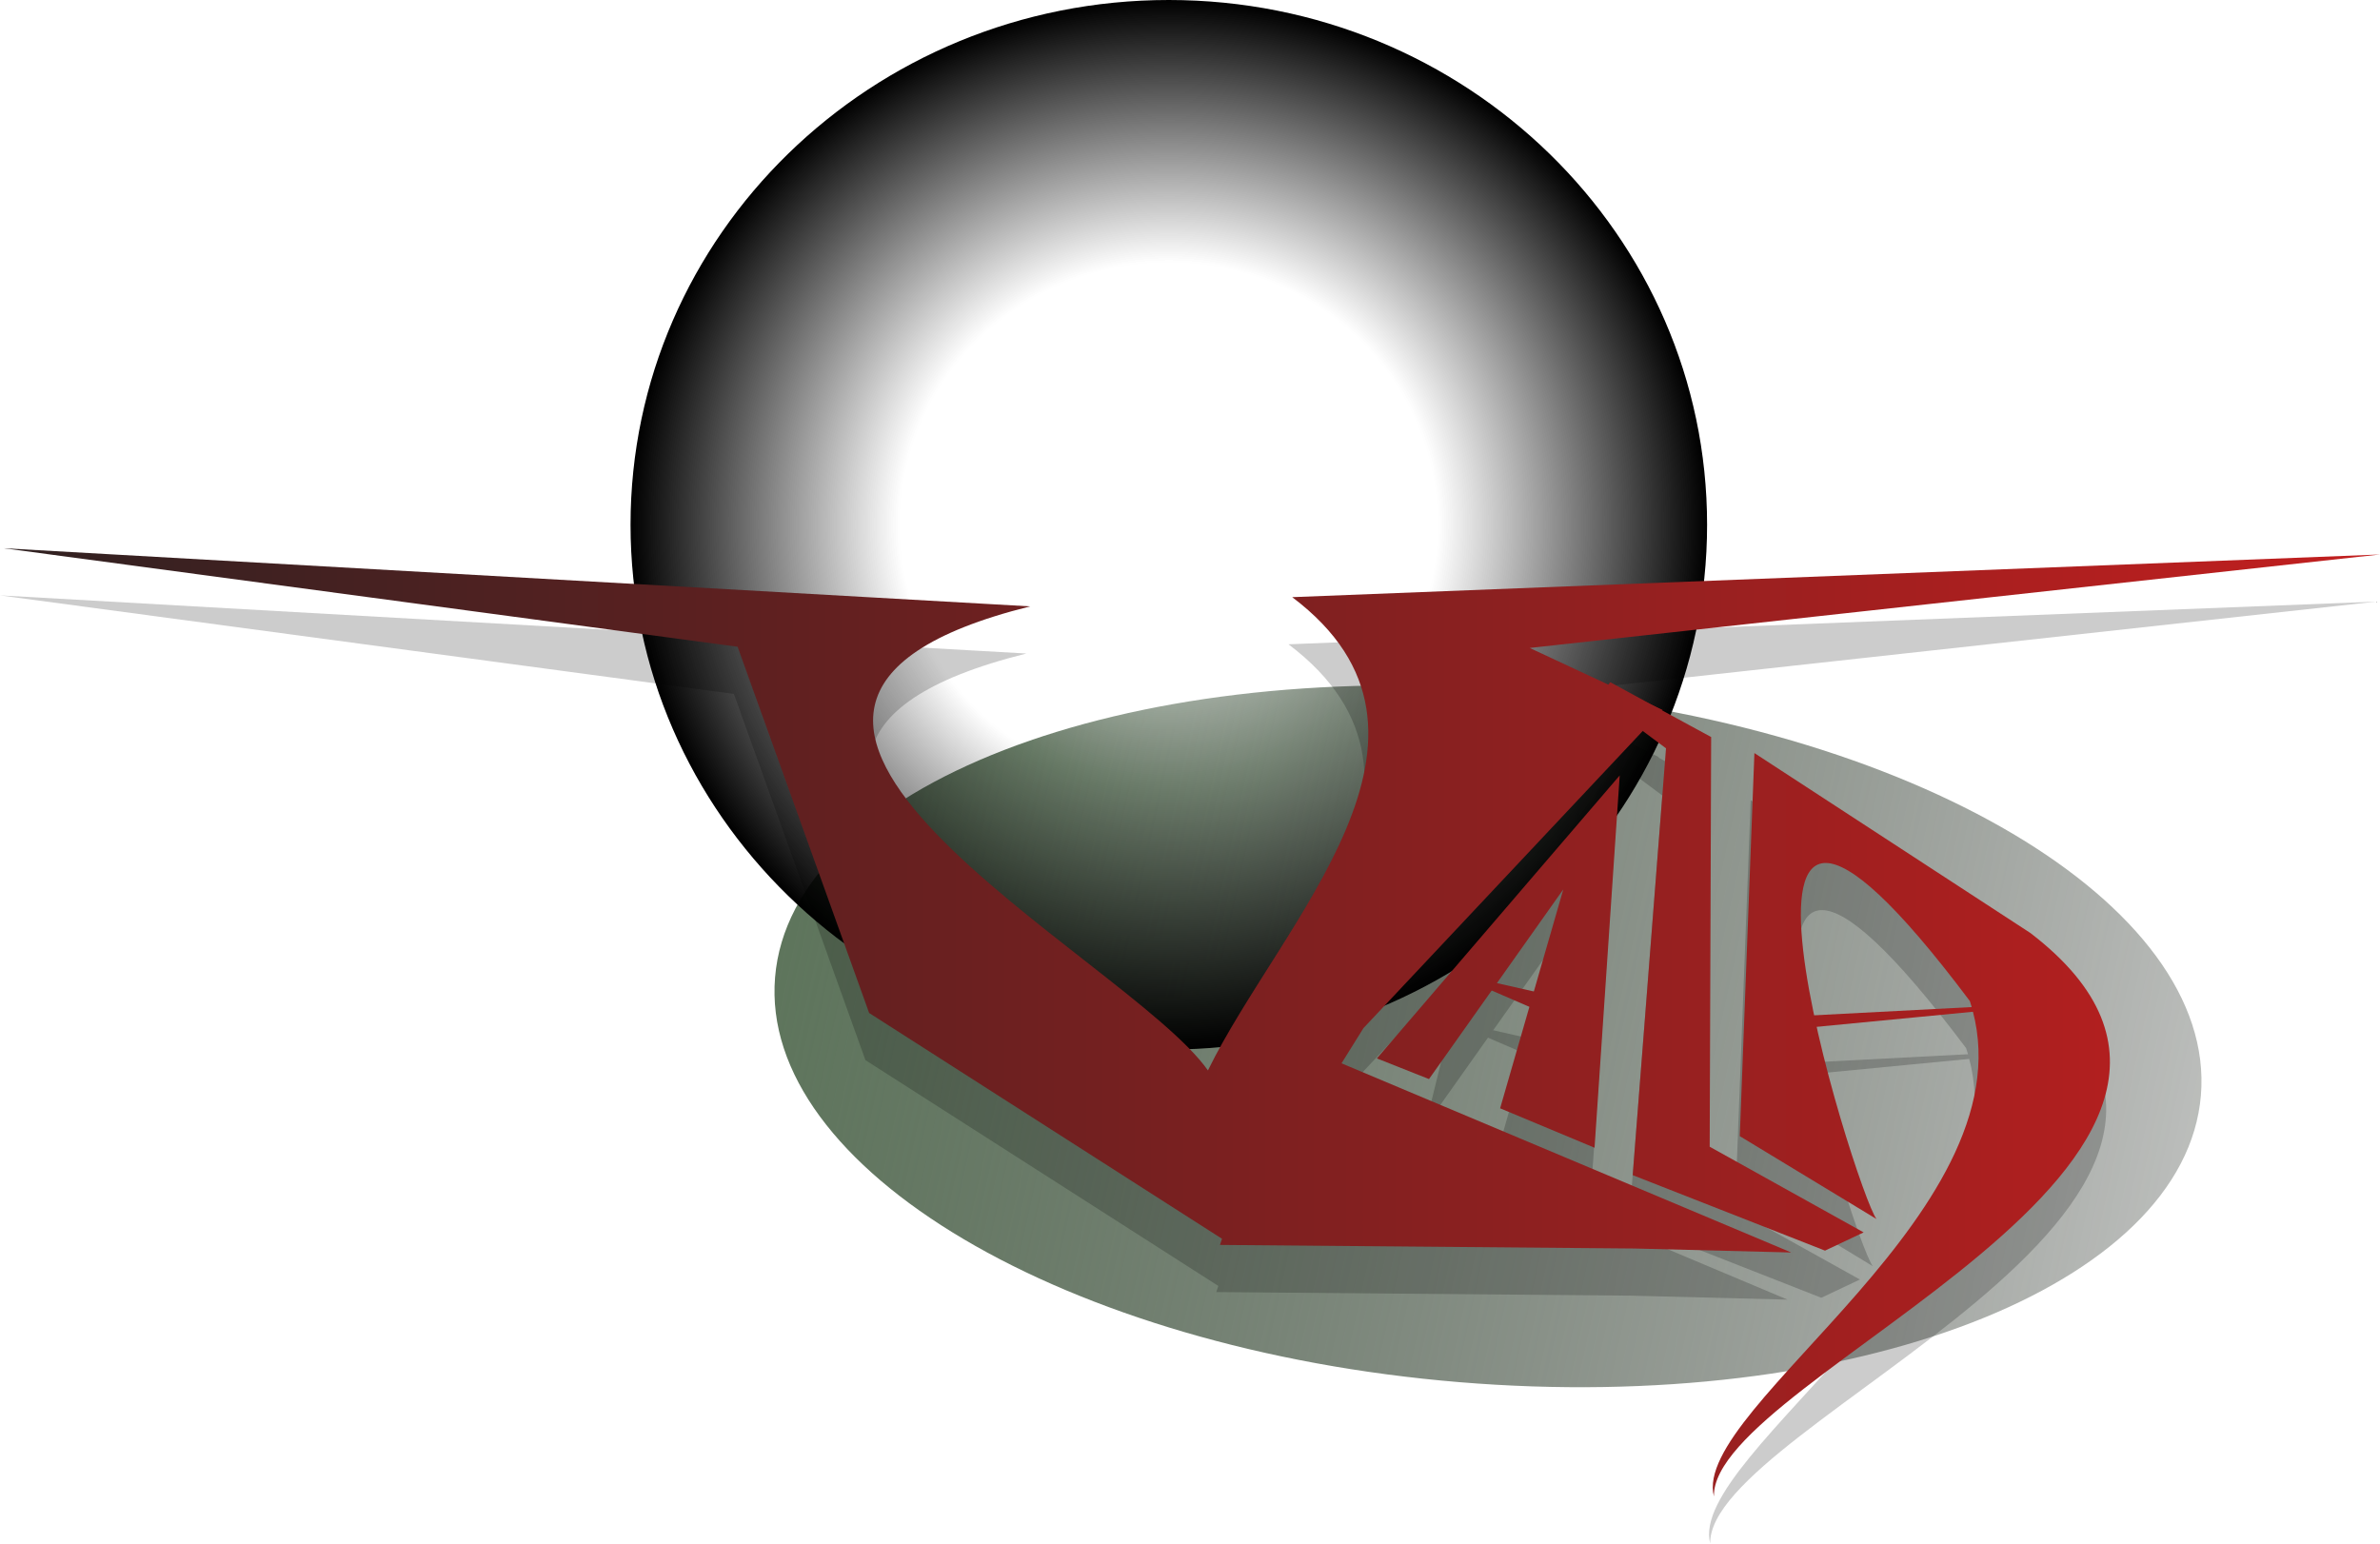
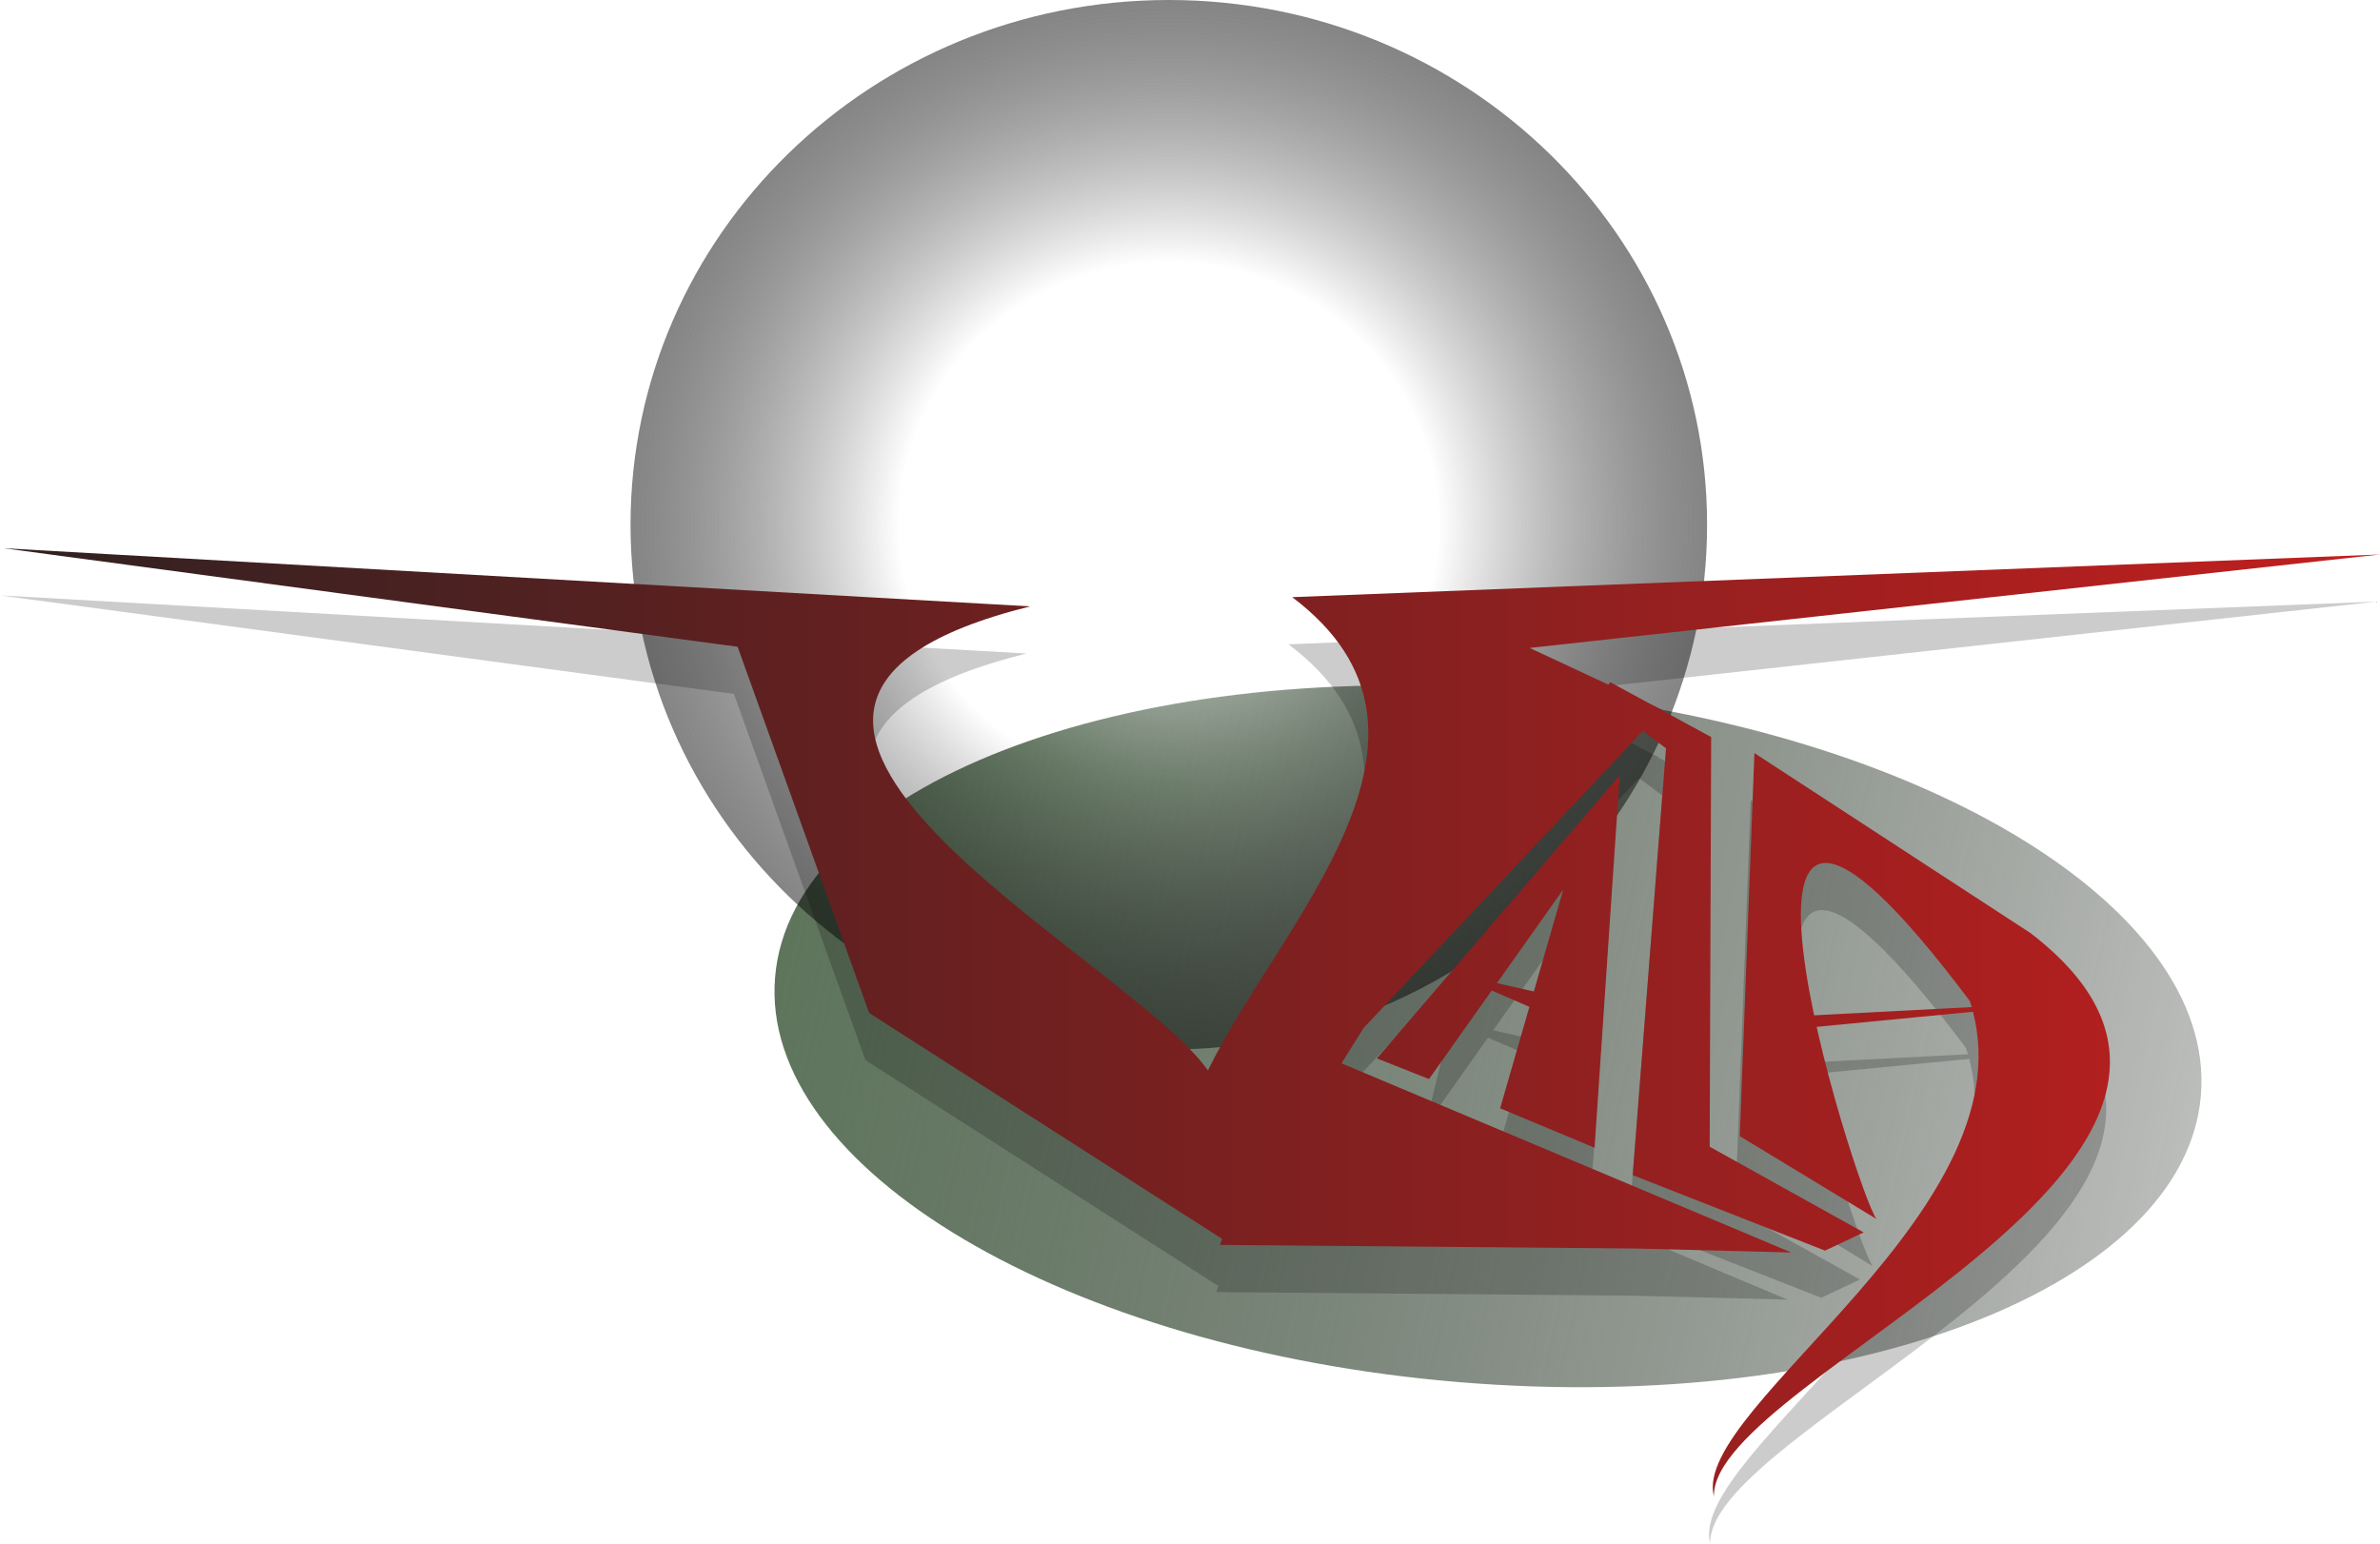
<svg xmlns="http://www.w3.org/2000/svg" xmlns:xlink="http://www.w3.org/1999/xlink" width="74.325mm" height="48.208mm" viewBox="0 0 280.913 182.202" version="1.1" id="svg1">
  <defs id="defs1">
    <linearGradient id="linearGradient22">
      <stop style="stop-color:hsl(230, 38.041, 31.947);stop-opacity:1;" offset="0" id="stop52" />
      <stop style="stop-color:hsl(318, 25.532, 32.528);stop-opacity:1;" offset="0.265" id="stop20" />
      <stop style="stop-color:hsl(0, 6.221, 46.238);stop-opacity:1;" offset="0.708" id="stop21" />
      <stop style="stop-color:hsl(219, 62.712, 30.749);stop-opacity:1;" offset="1" id="stop22" />
    </linearGradient>
    <linearGradient id="gradient26">
      <stop style="stop-color:#ffffff;stop-opacity:1;" offset="0" id="stop26" />
-       <stop style="stop-color:hsl(282, 100, 76.667);stop-opacity:1;" offset="1" id="stop27" />
+       <stop style="stop-color:hsl(337, 71.69, 73.909);stop-opacity:0.479;" offset="1" id="stop27" />
    </linearGradient>
    <radialGradient xlink:href="#gradient26" id="radialGradient27" cx="500.071" cy="443.216" fx="500.071" fy="443.216" r="71.452" gradientTransform="matrix(0.8891756,0,0,0.8669316,53.82697,60.59557)" gradientUnits="userSpaceOnUse" />
    <linearGradient id="linearGradient89">
      <stop style="stop-color:hsl(230, 38.041, 31.947);stop-opacity:1;" offset="0" id="stop86" />
      <stop style="stop-color:hsl(318, 25.532, 32.528);stop-opacity:1;" offset="0.265" id="stop87" />
      <stop style="stop-color:hsl(0, 6.221, 46.238);stop-opacity:1;" offset="0.708" id="stop88" />
      <stop style="stop-color:hsl(219, 62.712, 30.749);stop-opacity:1;" offset="1" id="stop89" />
    </linearGradient>
    <radialGradient xlink:href="#linearGradient22" id="radialGradient95" gradientUnits="userSpaceOnUse" gradientTransform="matrix(1,0,0,1.094427,0,-46.98498)" cx="501.905" cy="497.58" fx="501.905" fy="497.58" r="140.237" spreadMethod="reflect" />
    <radialGradient xlink:href="#linearGradient22" id="radialGradient96" gradientUnits="userSpaceOnUse" gradientTransform="matrix(1,0,0,1.094427,0,-46.98498)" cx="501.905" cy="497.58" fx="501.905" fy="497.58" r="140.237" spreadMethod="reflect" />
    <radialGradient xlink:href="#linearGradient22" id="radialGradient97" gradientUnits="userSpaceOnUse" gradientTransform="matrix(1,0,0,1.094427,0,-46.98498)" cx="501.905" cy="497.58" fx="501.905" fy="497.58" r="140.237" spreadMethod="reflect" />
    <radialGradient xlink:href="#linearGradient22" id="radialGradient98" gradientUnits="userSpaceOnUse" gradientTransform="matrix(1,0,0,1.094427,0,-46.98498)" cx="501.905" cy="497.58" fx="501.905" fy="497.58" r="140.237" spreadMethod="reflect" />
    <radialGradient xlink:href="#linearGradient22" id="radialGradient99" gradientUnits="userSpaceOnUse" gradientTransform="matrix(1,0,0,1.094427,0,-46.98498)" cx="501.905" cy="497.58" fx="501.905" fy="497.58" r="140.237" spreadMethod="reflect" />
    <radialGradient xlink:href="#linearGradient22" id="radialGradient100" gradientUnits="userSpaceOnUse" gradientTransform="matrix(1,0,0,1.094427,0,-46.98498)" cx="501.905" cy="497.58" fx="501.905" fy="497.58" r="140.237" spreadMethod="reflect" />
    <radialGradient xlink:href="#linearGradient22" id="radialGradient101" gradientUnits="userSpaceOnUse" gradientTransform="matrix(1,0,0,1.094427,0,-46.98498)" cx="501.905" cy="497.58" fx="501.905" fy="497.58" r="140.237" spreadMethod="reflect" />
    <radialGradient xlink:href="#linearGradient89" id="radialGradient102" gradientUnits="userSpaceOnUse" gradientTransform="matrix(1,0,0,1.094427,0,-46.98498)" cx="501.905" cy="497.58" fx="501.905" fy="497.58" r="140.237" spreadMethod="reflect" />
    <linearGradient id="gradient106">
      <stop style="stop-color:#5e755c;stop-opacity:1;" offset="0" id="stop106" />
      <stop style="stop-color:hsl(103, 28.031, 67.393);stop-opacity:0;" offset="1" id="stop107" />
    </linearGradient>
    <linearGradient xlink:href="#gradient106" id="linearGradient107" x1="491.58" y1="459.25" x2="728.774" y2="490.652" gradientUnits="userSpaceOnUse" />
    <linearGradient id="gradient145">
      <stop style="stop-color:#302121;stop-opacity:1;" offset="0" id="stop145" />
      <stop style="stop-color:#c21f1f;stop-opacity:1;" offset="1" id="stop146" />
    </linearGradient>
    <linearGradient xlink:href="#gradient145" id="linearGradient146" x1="361.668" y1="497.58" x2="642.142" y2="497.58" gradientUnits="userSpaceOnUse" />
  </defs>
  <g id="layer1" transform="translate(-360.5223,-382.8898)">
    <ellipse style="mix-blend-mode:normal;fill:url(#linearGradient107);stroke-width:0.432" id="ellipse52" cx="576.013" cy="459.25" rx="84.434" ry="40.965" transform="rotate(4.733461)" />
    <ellipse style="mix-blend-mode:hard-light;fill:url(#radialGradient27);stroke-width:0.461;stroke-dasharray:none" id="path2" cx="498.478" cy="444.833" rx="63.533" ry="61.944" />
    <g id="g95" style="opacity:0.2;mix-blend-mode:multiply;fill:url(#radialGradient102);stroke:none;stroke-width:1.001;stroke-dasharray:none" transform="matrix(1,0,0,0.3646179,-1.14554,327.7034)">
      <path style="fill:url(#radialGradient95);stroke:none;stroke-width:1.001;stroke-linecap:butt;stroke-linejoin:miter;stroke-dasharray:none;stroke-opacity:1" d="m 361.668,344.101 86.62,31.894 15.526,118.563 42.501,74.592 15.844,-69.694 35.301,-103.016 -15.676,-20.059 100.358,-30.261 -128.393,13.816 c 21.56,44.61 -1.356,104.998 -9.947,153.217 -9.509,-37.074 -69.074,-117.381 -20.985,-150.231 z" id="path89" />
      <path style="fill:url(#radialGradient96);stroke:none;stroke-width:1.001;stroke-linecap:butt;stroke-linejoin:miter;stroke-dasharray:none;stroke-opacity:1" d="m 533.301,478.005 19.103,-60.358 -2.97,120.537 -11.145,-12.768 7.459,-70.881 -15.855,61.417 z" id="path90" />
      <path style="fill:url(#radialGradient97);stroke:none;stroke-width:1.001;stroke-linecap:butt;stroke-linejoin:miter;stroke-dasharray:none;stroke-opacity:1" d="m 549.862,392.512 8.007,16.359 -3.93,138.185 22.696,24.435 4.562,-5.905 -18.173,-27.734 0.174,-132.632 -11.911,-17.746 z" id="path91" />
      <path style="fill:url(#radialGradient98);stroke:none;stroke-width:1.001;stroke-linecap:butt;stroke-linejoin:miter;stroke-dasharray:none;stroke-opacity:1" d="m 566.577,534.429 1.725,-124.014 32.572,58.242 c 34.624,72.789 -37.682,143.315 -37.349,182.402 -2.789,-29.058 38.191,-93.798 30.202,-160.381 -35.35,-129.198 -13.429,61.994 -11.013,70.586 z" id="path92" />
      <path style="fill:url(#radialGradient99);stroke:none;stroke-width:1.001;stroke-linecap:butt;stroke-linejoin:miter;stroke-dasharray:none;stroke-opacity:1;filter:url(#filter78)" d="m 570.649,495.979 36.125,-5.169 -33.566,8.874 z" id="path93" />
      <path style="fill:url(#radialGradient100);stroke:none;stroke-width:1.001;stroke-linecap:butt;stroke-linejoin:miter;stroke-dasharray:none;stroke-opacity:1" d="m 544.992,496.419 -12.631,-14.991 11.916,7.42 z" id="path94" />
      <path style="fill:url(#radialGradient101);stroke:none;stroke-width:1.001;stroke-linecap:butt;stroke-linejoin:miter;stroke-dasharray:none;stroke-opacity:1" d="m 513.417,503.755 59.234,68.339 -18.454,-1.286 -48.977,-1.162 z" id="path95" />
    </g>
    <g id="g1" style="fill:url(#linearGradient146);fill-opacity:1;fill-rule:evenodd;stroke:none;stroke-width:1.001;stroke-dasharray:none" transform="matrix(1,0,0,0.3646179,-0.7065394,322.1391)">
      <path style="fill:url(#linearGradient146);fill-rule:evenodd;stroke:none;stroke-width:1.001;stroke-linecap:butt;stroke-linejoin:miter;stroke-dasharray:none;stroke-opacity:1" d="m 361.668,344.101 86.62,31.894 15.526,118.563 42.501,74.592 15.844,-69.694 35.301,-103.016 -15.676,-20.059 100.358,-30.261 -128.393,13.816 c 21.56,44.61 -1.356,104.998 -9.947,153.217 -9.509,-37.074 -69.074,-117.381 -20.985,-150.231 z" id="path1" />
      <path style="fill:url(#linearGradient146);fill-rule:evenodd;stroke:none;stroke-width:1.001;stroke-linecap:butt;stroke-linejoin:miter;stroke-dasharray:none;stroke-opacity:1" d="m 523.745,509.264 28.659,-91.617 -2.97,120.537 -11.145,-12.768 7.459,-70.881 -15.855,61.417 z" id="path3" />
      <path style="fill:url(#linearGradient146);fill-rule:evenodd;stroke:none;stroke-width:1.001;stroke-linecap:butt;stroke-linejoin:miter;stroke-dasharray:none;stroke-opacity:1" d="m 549.862,392.512 8.007,16.359 -3.93,138.185 22.696,24.435 4.562,-5.905 -18.173,-27.734 0.174,-132.632 -11.911,-17.746 z" id="path4" />
      <path style="fill:url(#linearGradient146);fill-rule:evenodd;stroke:none;stroke-width:1.001;stroke-linecap:butt;stroke-linejoin:miter;stroke-dasharray:none;stroke-opacity:1" d="m 566.577,534.429 1.725,-124.014 32.572,58.242 c 34.624,72.789 -37.682,143.315 -37.349,182.402 -2.789,-29.058 38.191,-93.798 30.202,-160.381 -35.35,-129.198 -13.429,61.994 -11.013,70.586 z" id="path5" />
      <path style="fill:url(#linearGradient146);fill-rule:evenodd;stroke:none;stroke-width:1.001;stroke-linecap:butt;stroke-linejoin:miter;stroke-dasharray:none;stroke-opacity:1;filter:url(#filter78)" d="m 570.649,495.979 36.125,-5.169 -33.566,8.874 z" id="path6" />
      <path style="fill:url(#linearGradient146);fill-rule:evenodd;stroke:none;stroke-width:1.001;stroke-linecap:butt;stroke-linejoin:miter;stroke-dasharray:none;stroke-opacity:1" d="m 544.992,496.419 -12.631,-14.991 11.916,7.42 z" id="path7" />
      <path style="fill:url(#linearGradient146);fill-rule:evenodd;stroke:none;stroke-width:1.001;stroke-linecap:butt;stroke-linejoin:miter;stroke-dasharray:none;stroke-opacity:1" d="m 513.417,503.755 59.234,68.339 -18.454,-1.286 -48.977,-1.162 z" id="path8" />
    </g>
  </g>
</svg>
